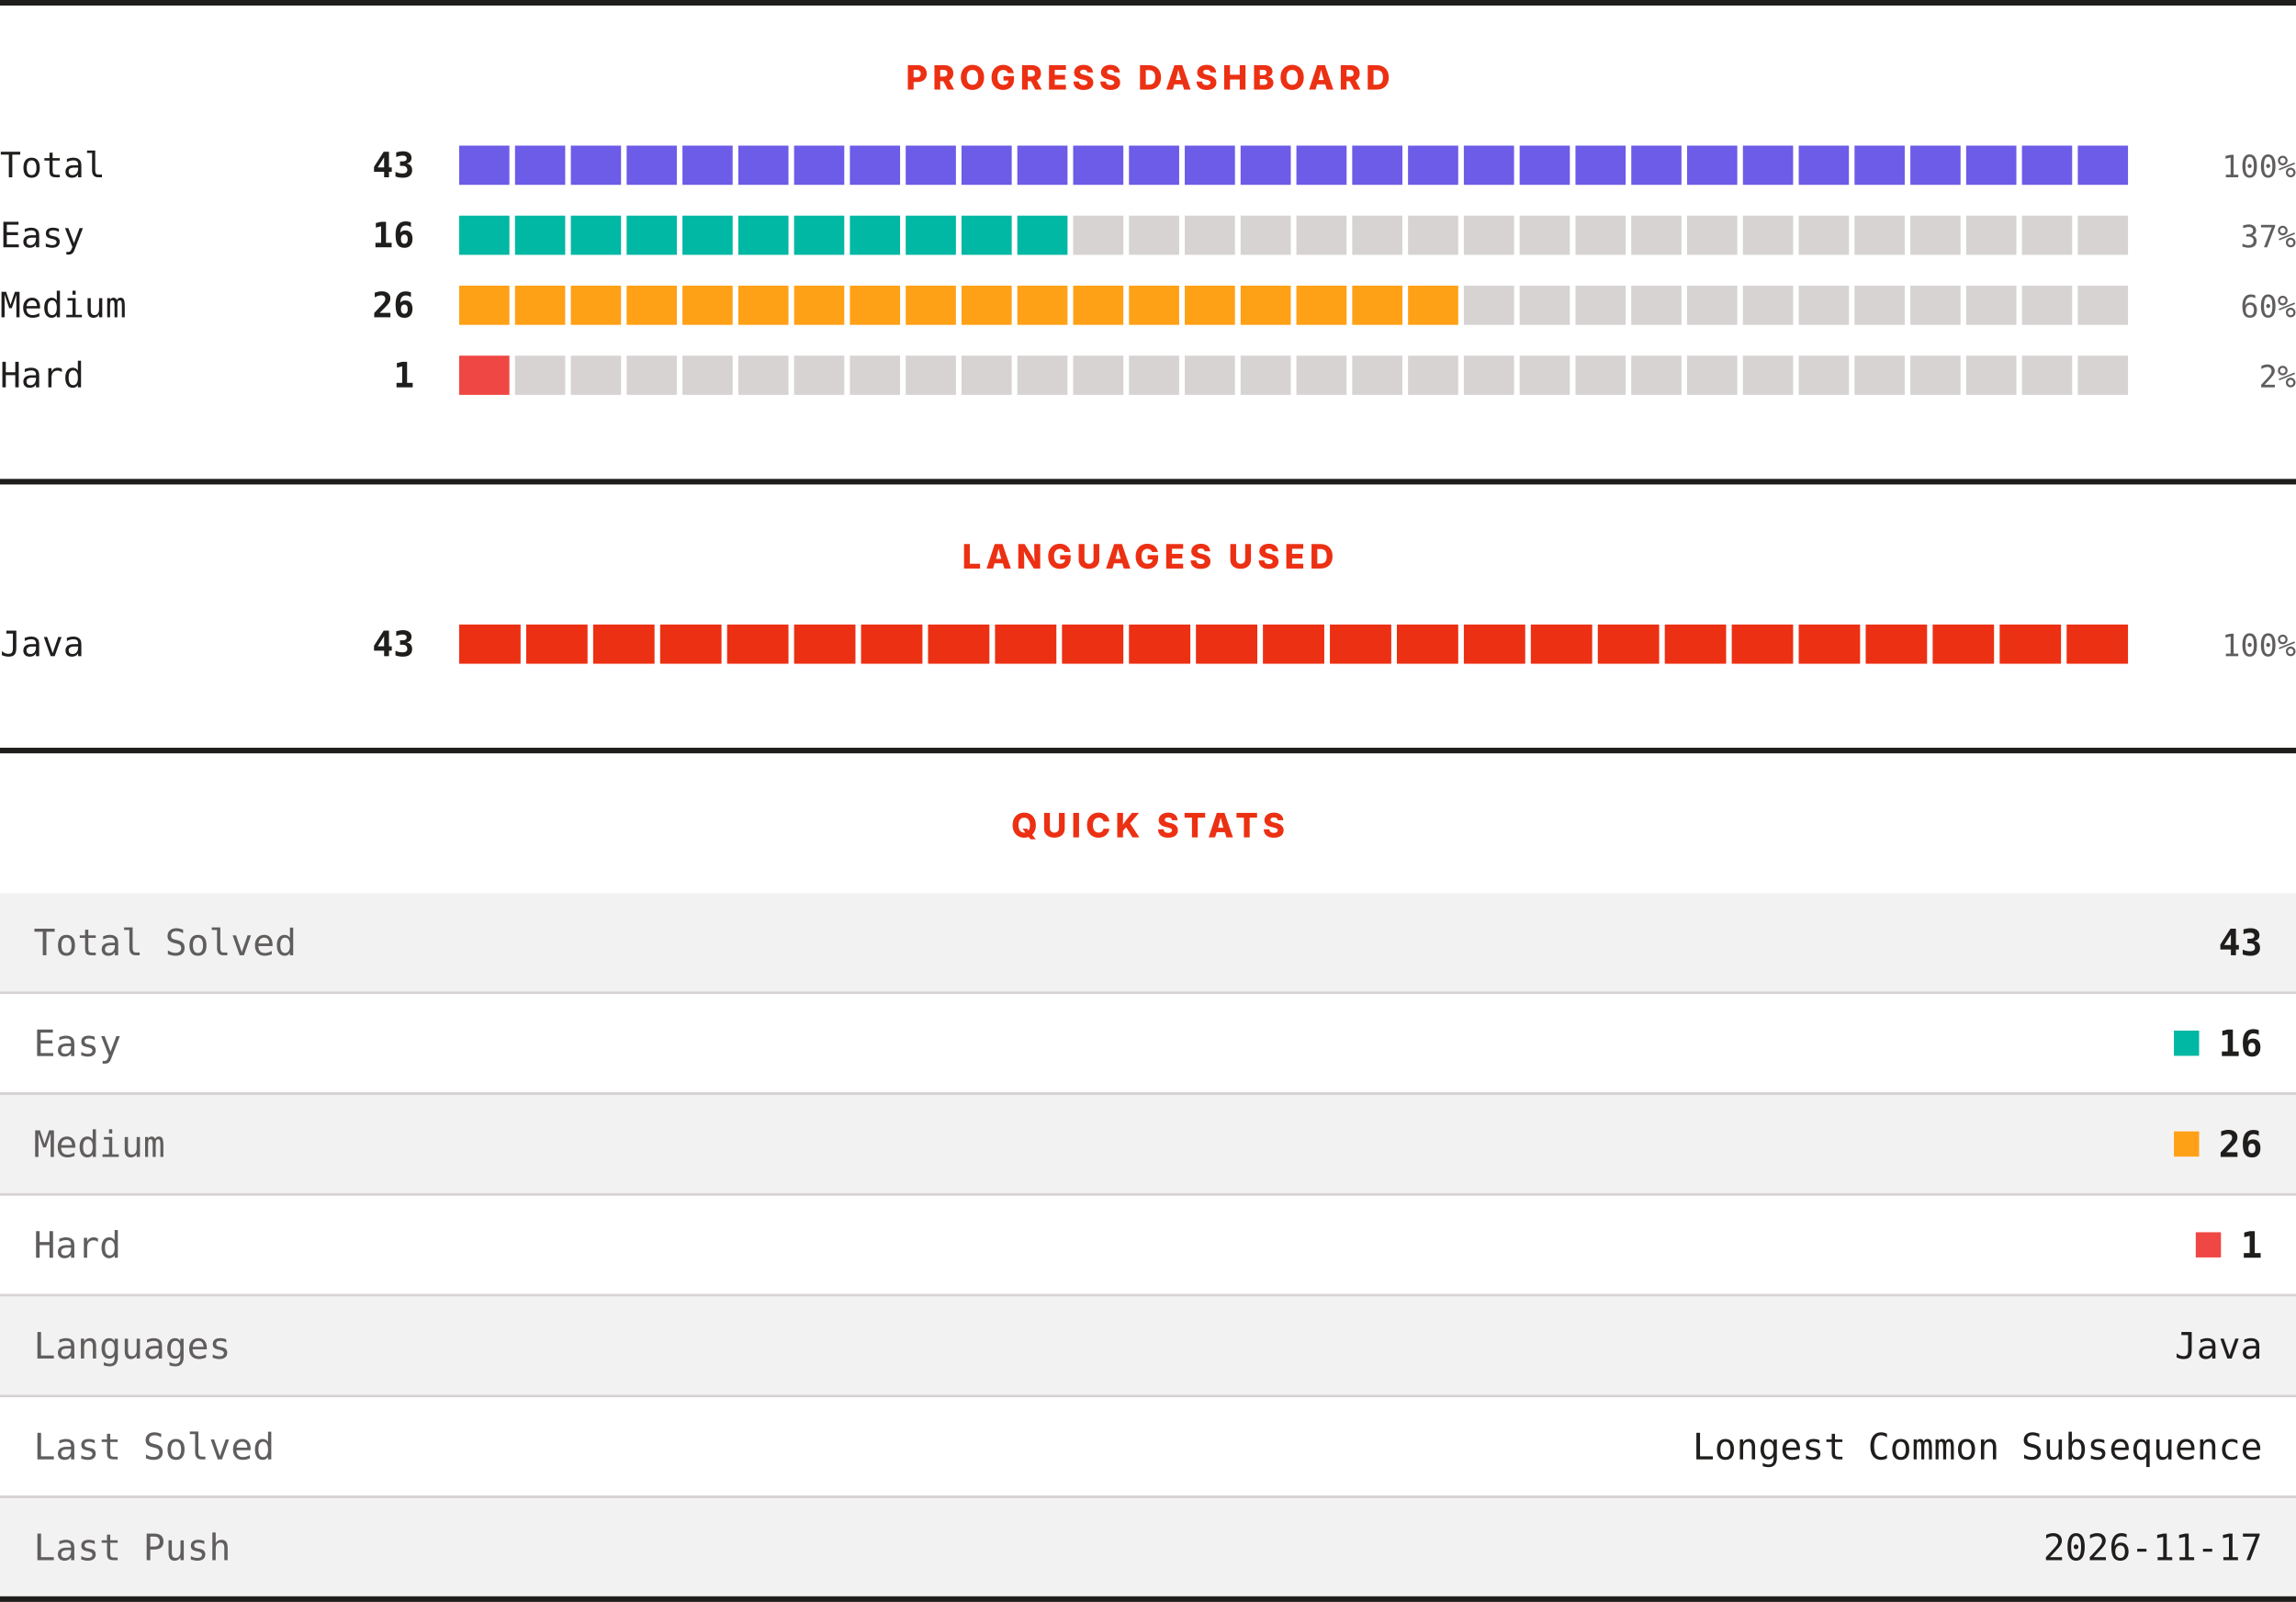
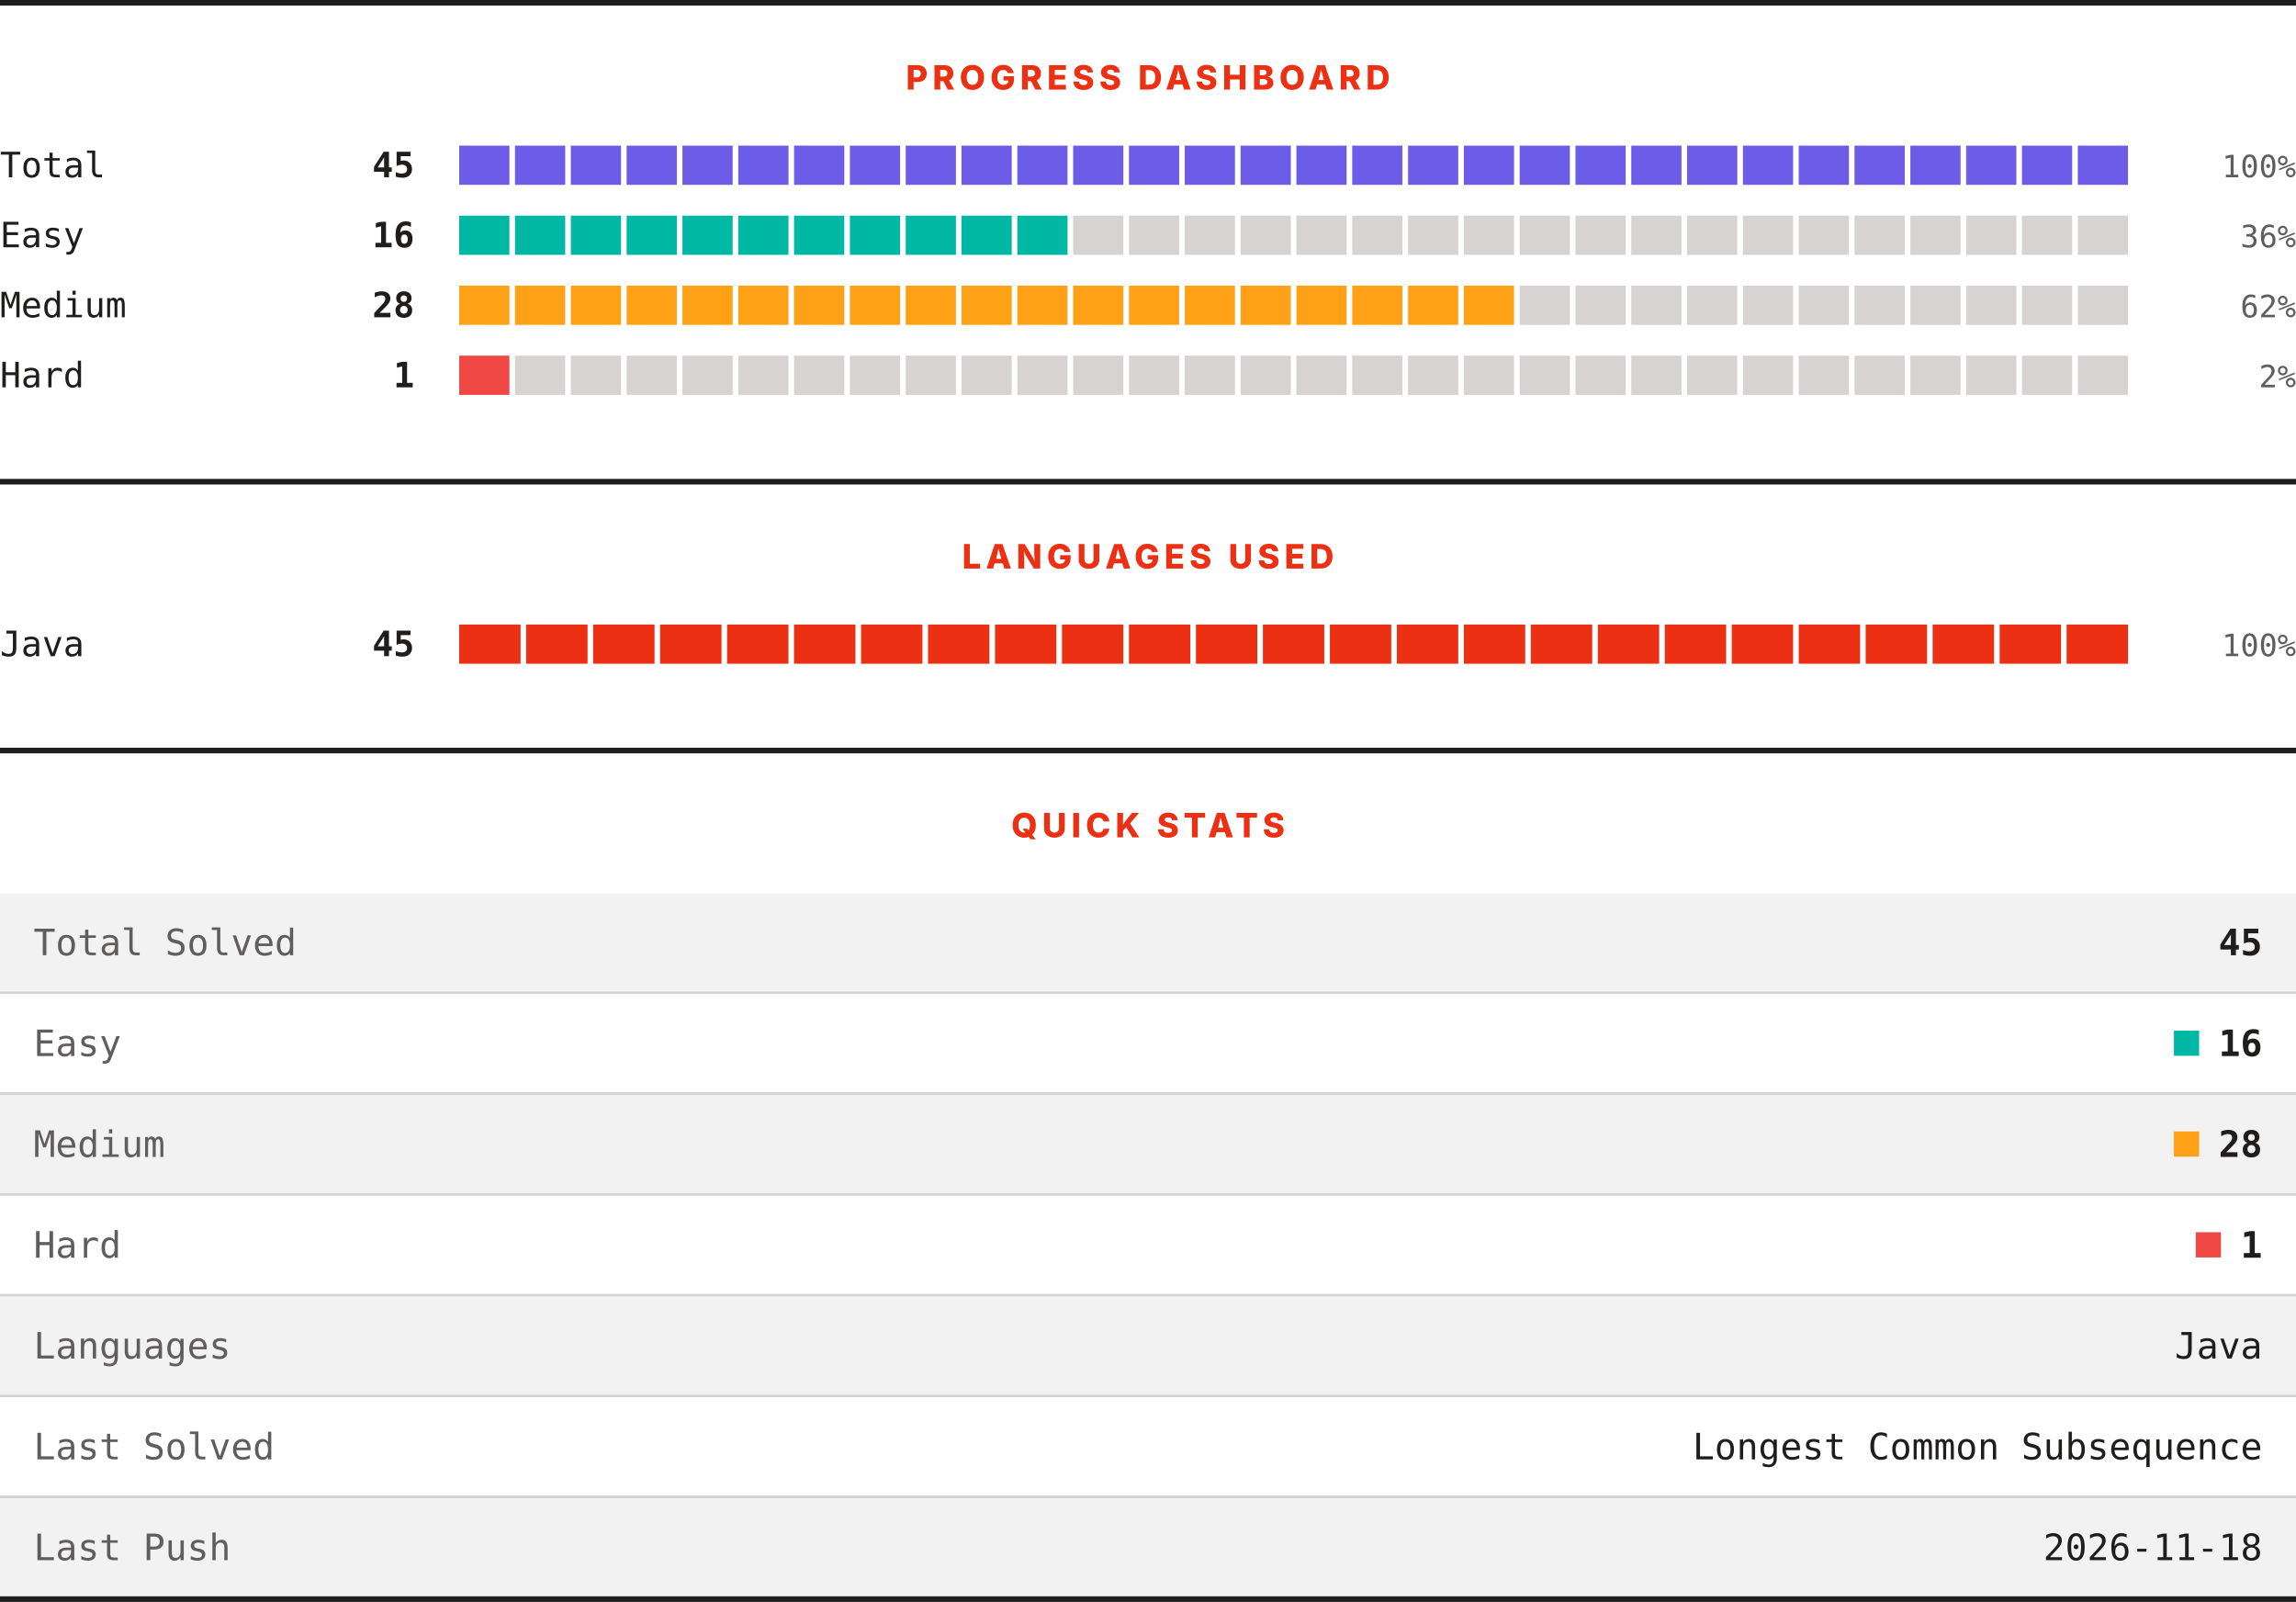
<svg xmlns="http://www.w3.org/2000/svg" width="820" height="572" viewBox="0 0 820 572" role="img" aria-label="LeetCode progress, languages and quick stats">
  <rect width="820" height="572" fill="#ffffff" />
  <rect x="0" y="0" width="820" height="2" fill="#201e1d" />
  <text x="410" y="32" text-anchor="middle" font-family="Archivo, system-ui, -apple-system, Segoe UI, sans-serif" font-size="12" font-weight="800" letter-spacing="1.68" fill="#ec3013">PROGRESS DASHBOARD</text>
  <text x="0" y="63.3" font-family="ui-monospace, SFMono-Regular, Menlo, Consolas, monospace" font-size="12.5" fill="#201e1d">Total</text>
-   <text x="148" y="63.3" text-anchor="end" font-family="ui-monospace, SFMono-Regular, Menlo, Consolas, monospace" font-size="12.5" font-weight="700" fill="#201e1d">43</text>
+   <text x="148" y="63.3" text-anchor="end" font-family="ui-monospace, SFMono-Regular, Menlo, Consolas, monospace" font-size="12.5" font-weight="700" fill="#201e1d">45</text>
  <rect x="164.00" y="52" width="17.93" height="14" fill="#6c5ce7" />
  <rect x="183.93" y="52" width="17.93" height="14" fill="#6c5ce7" />
  <rect x="203.87" y="52" width="17.93" height="14" fill="#6c5ce7" />
  <rect x="223.80" y="52" width="17.93" height="14" fill="#6c5ce7" />
  <rect x="243.73" y="52" width="17.93" height="14" fill="#6c5ce7" />
  <rect x="263.67" y="52" width="17.93" height="14" fill="#6c5ce7" />
  <rect x="283.60" y="52" width="17.93" height="14" fill="#6c5ce7" />
  <rect x="303.53" y="52" width="17.93" height="14" fill="#6c5ce7" />
  <rect x="323.47" y="52" width="17.93" height="14" fill="#6c5ce7" />
  <rect x="343.40" y="52" width="17.93" height="14" fill="#6c5ce7" />
  <rect x="363.33" y="52" width="17.93" height="14" fill="#6c5ce7" />
  <rect x="383.27" y="52" width="17.93" height="14" fill="#6c5ce7" />
  <rect x="403.20" y="52" width="17.93" height="14" fill="#6c5ce7" />
  <rect x="423.13" y="52" width="17.93" height="14" fill="#6c5ce7" />
  <rect x="443.07" y="52" width="17.93" height="14" fill="#6c5ce7" />
  <rect x="463.00" y="52" width="17.93" height="14" fill="#6c5ce7" />
  <rect x="482.93" y="52" width="17.93" height="14" fill="#6c5ce7" />
  <rect x="502.87" y="52" width="17.93" height="14" fill="#6c5ce7" />
  <rect x="522.80" y="52" width="17.93" height="14" fill="#6c5ce7" />
  <rect x="542.73" y="52" width="17.93" height="14" fill="#6c5ce7" />
  <rect x="562.67" y="52" width="17.93" height="14" fill="#6c5ce7" />
  <rect x="582.60" y="52" width="17.93" height="14" fill="#6c5ce7" />
  <rect x="602.53" y="52" width="17.93" height="14" fill="#6c5ce7" />
  <rect x="622.47" y="52" width="17.93" height="14" fill="#6c5ce7" />
  <rect x="642.40" y="52" width="17.93" height="14" fill="#6c5ce7" />
  <rect x="662.33" y="52" width="17.93" height="14" fill="#6c5ce7" />
  <rect x="682.27" y="52" width="17.93" height="14" fill="#6c5ce7" />
  <rect x="702.20" y="52" width="17.93" height="14" fill="#6c5ce7" />
  <rect x="722.13" y="52" width="17.93" height="14" fill="#6c5ce7" />
  <rect x="742.07" y="52" width="17.93" height="14" fill="#6c5ce7" />
  <text x="820" y="63.3" text-anchor="end" font-family="ui-monospace, SFMono-Regular, Menlo, Consolas, monospace" font-size="11" fill="#605d5d">100%</text>
  <text x="0" y="88.3" font-family="ui-monospace, SFMono-Regular, Menlo, Consolas, monospace" font-size="12.5" fill="#201e1d">Easy</text>
  <text x="148" y="88.3" text-anchor="end" font-family="ui-monospace, SFMono-Regular, Menlo, Consolas, monospace" font-size="12.5" font-weight="700" fill="#201e1d">16</text>
  <rect x="164.00" y="77" width="17.93" height="14" fill="#00b8a3" />
  <rect x="183.93" y="77" width="17.93" height="14" fill="#00b8a3" />
  <rect x="203.87" y="77" width="17.93" height="14" fill="#00b8a3" />
  <rect x="223.80" y="77" width="17.93" height="14" fill="#00b8a3" />
  <rect x="243.73" y="77" width="17.93" height="14" fill="#00b8a3" />
  <rect x="263.67" y="77" width="17.93" height="14" fill="#00b8a3" />
  <rect x="283.60" y="77" width="17.93" height="14" fill="#00b8a3" />
  <rect x="303.53" y="77" width="17.93" height="14" fill="#00b8a3" />
  <rect x="323.47" y="77" width="17.93" height="14" fill="#00b8a3" />
  <rect x="343.40" y="77" width="17.93" height="14" fill="#00b8a3" />
  <rect x="363.33" y="77" width="17.93" height="14" fill="#00b8a3" />
  <rect x="383.27" y="77" width="17.93" height="14" fill="#d7d3d3" />
  <rect x="403.20" y="77" width="17.93" height="14" fill="#d7d3d3" />
  <rect x="423.13" y="77" width="17.93" height="14" fill="#d7d3d3" />
  <rect x="443.07" y="77" width="17.93" height="14" fill="#d7d3d3" />
  <rect x="463.00" y="77" width="17.93" height="14" fill="#d7d3d3" />
  <rect x="482.93" y="77" width="17.93" height="14" fill="#d7d3d3" />
  <rect x="502.87" y="77" width="17.93" height="14" fill="#d7d3d3" />
  <rect x="522.80" y="77" width="17.93" height="14" fill="#d7d3d3" />
  <rect x="542.73" y="77" width="17.93" height="14" fill="#d7d3d3" />
  <rect x="562.67" y="77" width="17.93" height="14" fill="#d7d3d3" />
  <rect x="582.60" y="77" width="17.93" height="14" fill="#d7d3d3" />
  <rect x="602.53" y="77" width="17.93" height="14" fill="#d7d3d3" />
  <rect x="622.47" y="77" width="17.93" height="14" fill="#d7d3d3" />
  <rect x="642.40" y="77" width="17.93" height="14" fill="#d7d3d3" />
  <rect x="662.33" y="77" width="17.93" height="14" fill="#d7d3d3" />
  <rect x="682.27" y="77" width="17.93" height="14" fill="#d7d3d3" />
  <rect x="702.20" y="77" width="17.93" height="14" fill="#d7d3d3" />
  <rect x="722.13" y="77" width="17.93" height="14" fill="#d7d3d3" />
  <rect x="742.07" y="77" width="17.93" height="14" fill="#d7d3d3" />
-   <text x="820" y="88.3" text-anchor="end" font-family="ui-monospace, SFMono-Regular, Menlo, Consolas, monospace" font-size="11" fill="#605d5d">37%</text>
+   <text x="820" y="88.3" text-anchor="end" font-family="ui-monospace, SFMono-Regular, Menlo, Consolas, monospace" font-size="11" fill="#605d5d">36%</text>
  <text x="0" y="113.3" font-family="ui-monospace, SFMono-Regular, Menlo, Consolas, monospace" font-size="12.5" fill="#201e1d">Medium</text>
-   <text x="148" y="113.3" text-anchor="end" font-family="ui-monospace, SFMono-Regular, Menlo, Consolas, monospace" font-size="12.5" font-weight="700" fill="#201e1d">26</text>
+   <text x="148" y="113.3" text-anchor="end" font-family="ui-monospace, SFMono-Regular, Menlo, Consolas, monospace" font-size="12.5" font-weight="700" fill="#201e1d">28</text>
  <rect x="164.00" y="102" width="17.93" height="14" fill="#ffa116" />
  <rect x="183.93" y="102" width="17.93" height="14" fill="#ffa116" />
  <rect x="203.87" y="102" width="17.93" height="14" fill="#ffa116" />
  <rect x="223.80" y="102" width="17.93" height="14" fill="#ffa116" />
  <rect x="243.73" y="102" width="17.93" height="14" fill="#ffa116" />
  <rect x="263.67" y="102" width="17.93" height="14" fill="#ffa116" />
  <rect x="283.60" y="102" width="17.93" height="14" fill="#ffa116" />
  <rect x="303.53" y="102" width="17.93" height="14" fill="#ffa116" />
  <rect x="323.47" y="102" width="17.93" height="14" fill="#ffa116" />
  <rect x="343.40" y="102" width="17.93" height="14" fill="#ffa116" />
  <rect x="363.33" y="102" width="17.93" height="14" fill="#ffa116" />
  <rect x="383.27" y="102" width="17.93" height="14" fill="#ffa116" />
  <rect x="403.20" y="102" width="17.93" height="14" fill="#ffa116" />
  <rect x="423.13" y="102" width="17.93" height="14" fill="#ffa116" />
  <rect x="443.07" y="102" width="17.93" height="14" fill="#ffa116" />
  <rect x="463.00" y="102" width="17.93" height="14" fill="#ffa116" />
  <rect x="482.93" y="102" width="17.93" height="14" fill="#ffa116" />
  <rect x="502.87" y="102" width="17.93" height="14" fill="#ffa116" />
-   <rect x="522.80" y="102" width="17.93" height="14" fill="#d7d3d3" />
+   <rect x="522.80" y="102" width="17.93" height="14" fill="#ffa116" />
  <rect x="542.73" y="102" width="17.93" height="14" fill="#d7d3d3" />
  <rect x="562.67" y="102" width="17.93" height="14" fill="#d7d3d3" />
  <rect x="582.60" y="102" width="17.93" height="14" fill="#d7d3d3" />
  <rect x="602.53" y="102" width="17.93" height="14" fill="#d7d3d3" />
  <rect x="622.47" y="102" width="17.93" height="14" fill="#d7d3d3" />
  <rect x="642.40" y="102" width="17.93" height="14" fill="#d7d3d3" />
  <rect x="662.33" y="102" width="17.93" height="14" fill="#d7d3d3" />
  <rect x="682.27" y="102" width="17.93" height="14" fill="#d7d3d3" />
  <rect x="702.20" y="102" width="17.93" height="14" fill="#d7d3d3" />
  <rect x="722.13" y="102" width="17.93" height="14" fill="#d7d3d3" />
  <rect x="742.07" y="102" width="17.93" height="14" fill="#d7d3d3" />
-   <text x="820" y="113.3" text-anchor="end" font-family="ui-monospace, SFMono-Regular, Menlo, Consolas, monospace" font-size="11" fill="#605d5d">60%</text>
+   <text x="820" y="113.3" text-anchor="end" font-family="ui-monospace, SFMono-Regular, Menlo, Consolas, monospace" font-size="11" fill="#605d5d">62%</text>
  <text x="0" y="138.3" font-family="ui-monospace, SFMono-Regular, Menlo, Consolas, monospace" font-size="12.5" fill="#201e1d">Hard</text>
  <text x="148" y="138.3" text-anchor="end" font-family="ui-monospace, SFMono-Regular, Menlo, Consolas, monospace" font-size="12.5" font-weight="700" fill="#201e1d">1</text>
  <rect x="164.00" y="127" width="17.93" height="14" fill="#ef4743" />
  <rect x="183.93" y="127" width="17.93" height="14" fill="#d7d3d3" />
  <rect x="203.87" y="127" width="17.93" height="14" fill="#d7d3d3" />
  <rect x="223.80" y="127" width="17.93" height="14" fill="#d7d3d3" />
  <rect x="243.73" y="127" width="17.93" height="14" fill="#d7d3d3" />
  <rect x="263.67" y="127" width="17.93" height="14" fill="#d7d3d3" />
  <rect x="283.60" y="127" width="17.93" height="14" fill="#d7d3d3" />
  <rect x="303.53" y="127" width="17.93" height="14" fill="#d7d3d3" />
  <rect x="323.47" y="127" width="17.93" height="14" fill="#d7d3d3" />
  <rect x="343.40" y="127" width="17.93" height="14" fill="#d7d3d3" />
  <rect x="363.33" y="127" width="17.93" height="14" fill="#d7d3d3" />
  <rect x="383.27" y="127" width="17.93" height="14" fill="#d7d3d3" />
  <rect x="403.20" y="127" width="17.93" height="14" fill="#d7d3d3" />
  <rect x="423.13" y="127" width="17.93" height="14" fill="#d7d3d3" />
  <rect x="443.07" y="127" width="17.93" height="14" fill="#d7d3d3" />
  <rect x="463.00" y="127" width="17.93" height="14" fill="#d7d3d3" />
  <rect x="482.93" y="127" width="17.93" height="14" fill="#d7d3d3" />
  <rect x="502.87" y="127" width="17.93" height="14" fill="#d7d3d3" />
  <rect x="522.80" y="127" width="17.93" height="14" fill="#d7d3d3" />
  <rect x="542.73" y="127" width="17.93" height="14" fill="#d7d3d3" />
  <rect x="562.67" y="127" width="17.93" height="14" fill="#d7d3d3" />
  <rect x="582.60" y="127" width="17.93" height="14" fill="#d7d3d3" />
  <rect x="602.53" y="127" width="17.93" height="14" fill="#d7d3d3" />
  <rect x="622.47" y="127" width="17.93" height="14" fill="#d7d3d3" />
  <rect x="642.40" y="127" width="17.93" height="14" fill="#d7d3d3" />
  <rect x="662.33" y="127" width="17.93" height="14" fill="#d7d3d3" />
  <rect x="682.27" y="127" width="17.93" height="14" fill="#d7d3d3" />
  <rect x="702.20" y="127" width="17.93" height="14" fill="#d7d3d3" />
  <rect x="722.13" y="127" width="17.93" height="14" fill="#d7d3d3" />
  <rect x="742.07" y="127" width="17.93" height="14" fill="#d7d3d3" />
  <text x="820" y="138.3" text-anchor="end" font-family="ui-monospace, SFMono-Regular, Menlo, Consolas, monospace" font-size="11" fill="#605d5d">2%</text>
  <rect x="0" y="171" width="820" height="2" fill="#201e1d" />
  <text x="410" y="203" text-anchor="middle" font-family="Archivo, system-ui, -apple-system, Segoe UI, sans-serif" font-size="12" font-weight="800" letter-spacing="1.68" fill="#ec3013">LANGUAGES USED</text>
  <text x="0" y="234.3" font-family="ui-monospace, SFMono-Regular, Menlo, Consolas, monospace" font-size="12.5" fill="#201e1d">Java</text>
-   <text x="148" y="234.3" text-anchor="end" font-family="ui-monospace, SFMono-Regular, Menlo, Consolas, monospace" font-size="12.5" font-weight="700" fill="#201e1d">43</text>
+   <text x="148" y="234.3" text-anchor="end" font-family="ui-monospace, SFMono-Regular, Menlo, Consolas, monospace" font-size="12.5" font-weight="700" fill="#201e1d">45</text>
  <rect x="164.00" y="223" width="21.92" height="14" fill="#ec3013" />
  <rect x="187.92" y="223" width="21.92" height="14" fill="#ec3013" />
  <rect x="211.84" y="223" width="21.92" height="14" fill="#ec3013" />
  <rect x="235.76" y="223" width="21.92" height="14" fill="#ec3013" />
  <rect x="259.68" y="223" width="21.92" height="14" fill="#ec3013" />
  <rect x="283.60" y="223" width="21.92" height="14" fill="#ec3013" />
  <rect x="307.52" y="223" width="21.92" height="14" fill="#ec3013" />
  <rect x="331.44" y="223" width="21.92" height="14" fill="#ec3013" />
  <rect x="355.36" y="223" width="21.92" height="14" fill="#ec3013" />
  <rect x="379.28" y="223" width="21.92" height="14" fill="#ec3013" />
  <rect x="403.20" y="223" width="21.92" height="14" fill="#ec3013" />
  <rect x="427.12" y="223" width="21.92" height="14" fill="#ec3013" />
  <rect x="451.04" y="223" width="21.92" height="14" fill="#ec3013" />
  <rect x="474.96" y="223" width="21.92" height="14" fill="#ec3013" />
  <rect x="498.88" y="223" width="21.92" height="14" fill="#ec3013" />
  <rect x="522.80" y="223" width="21.92" height="14" fill="#ec3013" />
  <rect x="546.72" y="223" width="21.92" height="14" fill="#ec3013" />
  <rect x="570.64" y="223" width="21.92" height="14" fill="#ec3013" />
  <rect x="594.56" y="223" width="21.92" height="14" fill="#ec3013" />
  <rect x="618.48" y="223" width="21.92" height="14" fill="#ec3013" />
  <rect x="642.40" y="223" width="21.92" height="14" fill="#ec3013" />
  <rect x="666.32" y="223" width="21.92" height="14" fill="#ec3013" />
  <rect x="690.24" y="223" width="21.92" height="14" fill="#ec3013" />
  <rect x="714.16" y="223" width="21.92" height="14" fill="#ec3013" />
  <rect x="738.08" y="223" width="21.92" height="14" fill="#ec3013" />
  <text x="820" y="234.3" text-anchor="end" font-family="ui-monospace, SFMono-Regular, Menlo, Consolas, monospace" font-size="11" fill="#605d5d">100%</text>
  <rect x="0" y="267" width="820" height="2" fill="#201e1d" />
  <text x="410" y="299" text-anchor="middle" font-family="Archivo, system-ui, -apple-system, Segoe UI, sans-serif" font-size="12" font-weight="800" letter-spacing="1.68" fill="#ec3013">QUICK STATS</text>
  <rect x="0" y="319" width="820" height="35" fill="#f3f2f2" />
  <text x="12" y="341.1" font-family="ui-monospace, SFMono-Regular, Menlo, Consolas, monospace" font-size="13" fill="#605d5d">Total Solved</text>
-   <text x="808" y="341.1" text-anchor="end" font-family="ui-monospace, SFMono-Regular, Menlo, Consolas, monospace" font-size="13" font-weight="700" fill="#201e1d">43</text>
+   <text x="808" y="341.1" text-anchor="end" font-family="ui-monospace, SFMono-Regular, Menlo, Consolas, monospace" font-size="13" font-weight="700" fill="#201e1d">45</text>
  <rect x="0" y="354" width="820" height="1" fill="#d7d3d3" />
  <rect x="0" y="355" width="820" height="35" fill="#ffffff" />
  <text x="12" y="377.1" font-family="ui-monospace, SFMono-Regular, Menlo, Consolas, monospace" font-size="13" fill="#605d5d">Easy</text>
  <rect x="776.4" y="368" width="9" height="9" fill="#00b8a3" />
  <text x="808" y="377.1" text-anchor="end" font-family="ui-monospace, SFMono-Regular, Menlo, Consolas, monospace" font-size="13" font-weight="700" fill="#201e1d">16</text>
  <rect x="0" y="390" width="820" height="1" fill="#d7d3d3" />
  <rect x="0" y="391" width="820" height="35" fill="#f3f2f2" />
  <text x="12" y="413.1" font-family="ui-monospace, SFMono-Regular, Menlo, Consolas, monospace" font-size="13" fill="#605d5d">Medium</text>
  <rect x="776.4" y="404" width="9" height="9" fill="#ffa116" />
-   <text x="808" y="413.1" text-anchor="end" font-family="ui-monospace, SFMono-Regular, Menlo, Consolas, monospace" font-size="13" font-weight="700" fill="#201e1d">26</text>
+   <text x="808" y="413.1" text-anchor="end" font-family="ui-monospace, SFMono-Regular, Menlo, Consolas, monospace" font-size="13" font-weight="700" fill="#201e1d">28</text>
  <rect x="0" y="426" width="820" height="1" fill="#d7d3d3" />
  <rect x="0" y="427" width="820" height="35" fill="#ffffff" />
  <text x="12" y="449.1" font-family="ui-monospace, SFMono-Regular, Menlo, Consolas, monospace" font-size="13" fill="#605d5d">Hard</text>
  <rect x="784.2" y="440" width="9" height="9" fill="#ef4743" />
  <text x="808" y="449.1" text-anchor="end" font-family="ui-monospace, SFMono-Regular, Menlo, Consolas, monospace" font-size="13" font-weight="700" fill="#201e1d">1</text>
  <rect x="0" y="462" width="820" height="1" fill="#d7d3d3" />
  <rect x="0" y="463" width="820" height="35" fill="#f3f2f2" />
  <text x="12" y="485.1" font-family="ui-monospace, SFMono-Regular, Menlo, Consolas, monospace" font-size="13" fill="#605d5d">Languages</text>
  <text x="808" y="485.1" text-anchor="end" font-family="ui-monospace, SFMono-Regular, Menlo, Consolas, monospace" font-size="13" fill="#201e1d">Java</text>
  <rect x="0" y="498" width="820" height="1" fill="#d7d3d3" />
  <rect x="0" y="499" width="820" height="35" fill="#ffffff" />
  <text x="12" y="521.1" font-family="ui-monospace, SFMono-Regular, Menlo, Consolas, monospace" font-size="13" fill="#605d5d">Last Solved</text>
  <text x="808" y="521.1" text-anchor="end" font-family="ui-monospace, SFMono-Regular, Menlo, Consolas, monospace" font-size="13" fill="#201e1d">Longest Common Subsequence</text>
  <rect x="0" y="534" width="820" height="1" fill="#d7d3d3" />
  <rect x="0" y="535" width="820" height="35" fill="#f3f2f2" />
  <text x="12" y="557.1" font-family="ui-monospace, SFMono-Regular, Menlo, Consolas, monospace" font-size="13" fill="#605d5d">Last Push</text>
-   <text x="808" y="557.1" text-anchor="end" font-family="ui-monospace, SFMono-Regular, Menlo, Consolas, monospace" font-size="13" fill="#201e1d">2026-11-17</text>
+   <text x="808" y="557.1" text-anchor="end" font-family="ui-monospace, SFMono-Regular, Menlo, Consolas, monospace" font-size="13" fill="#201e1d">2026-11-18</text>
  <rect x="0" y="570" width="820" height="2" fill="#201e1d" />
</svg>
